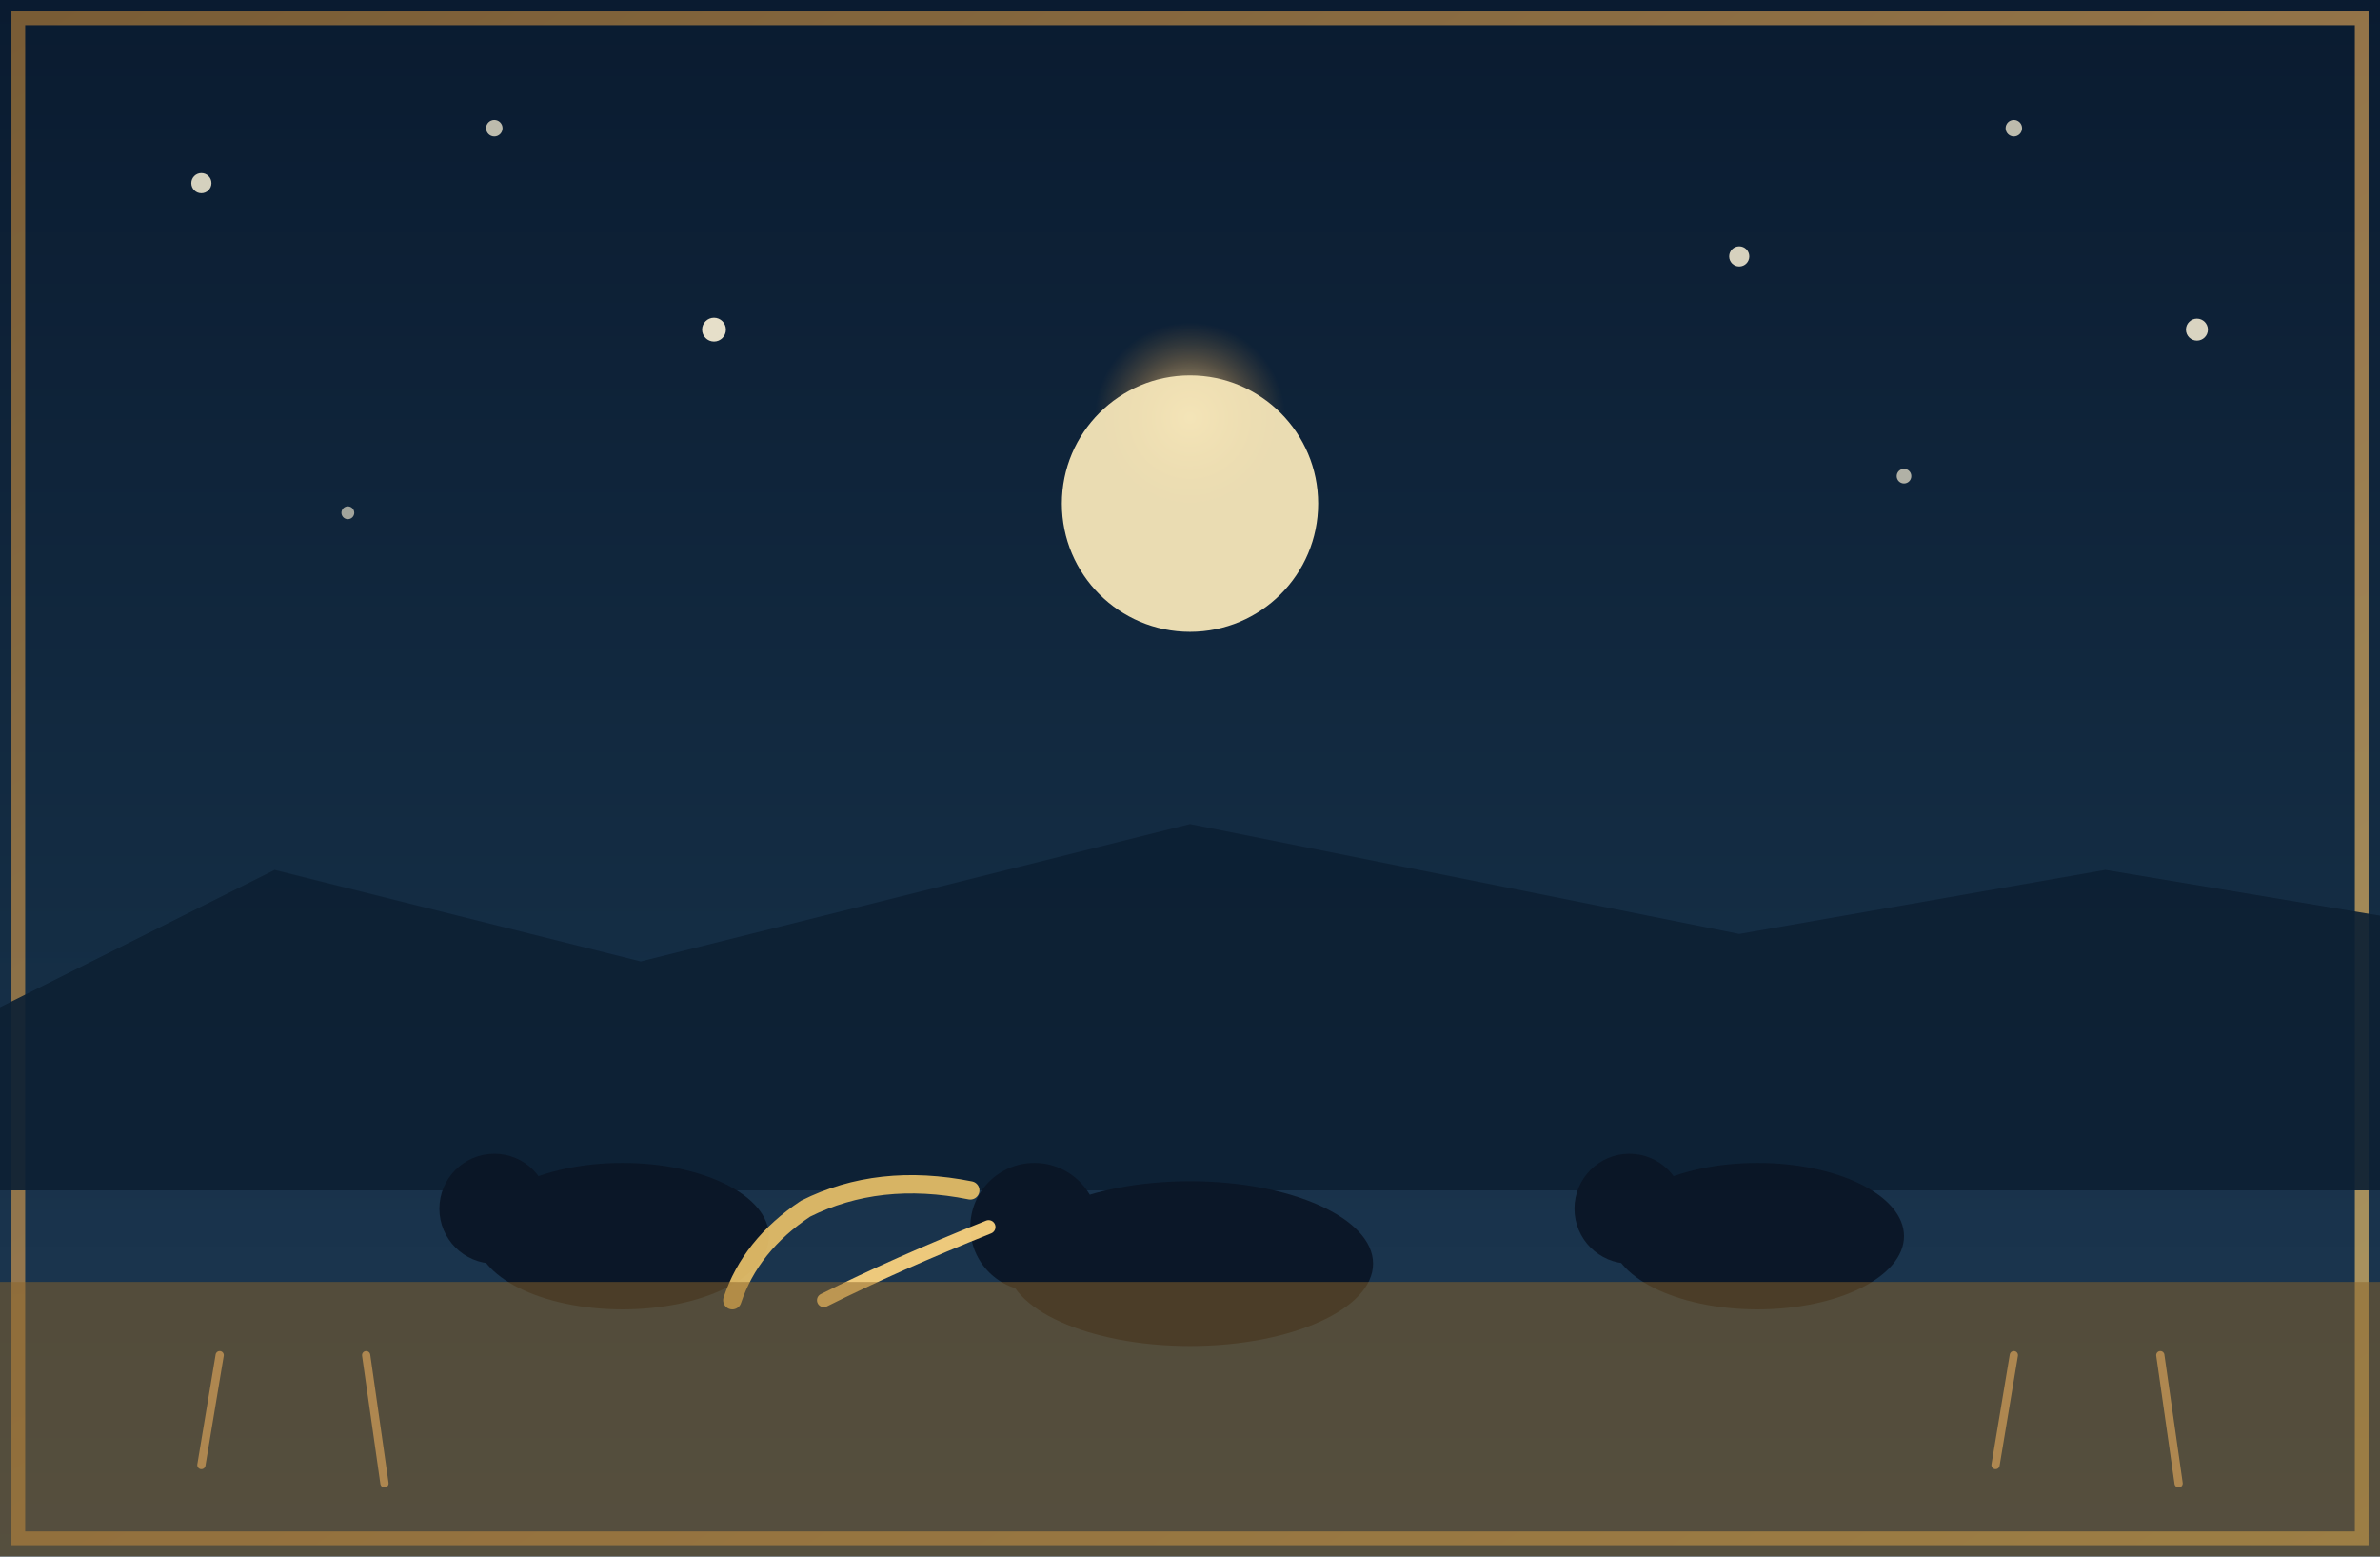
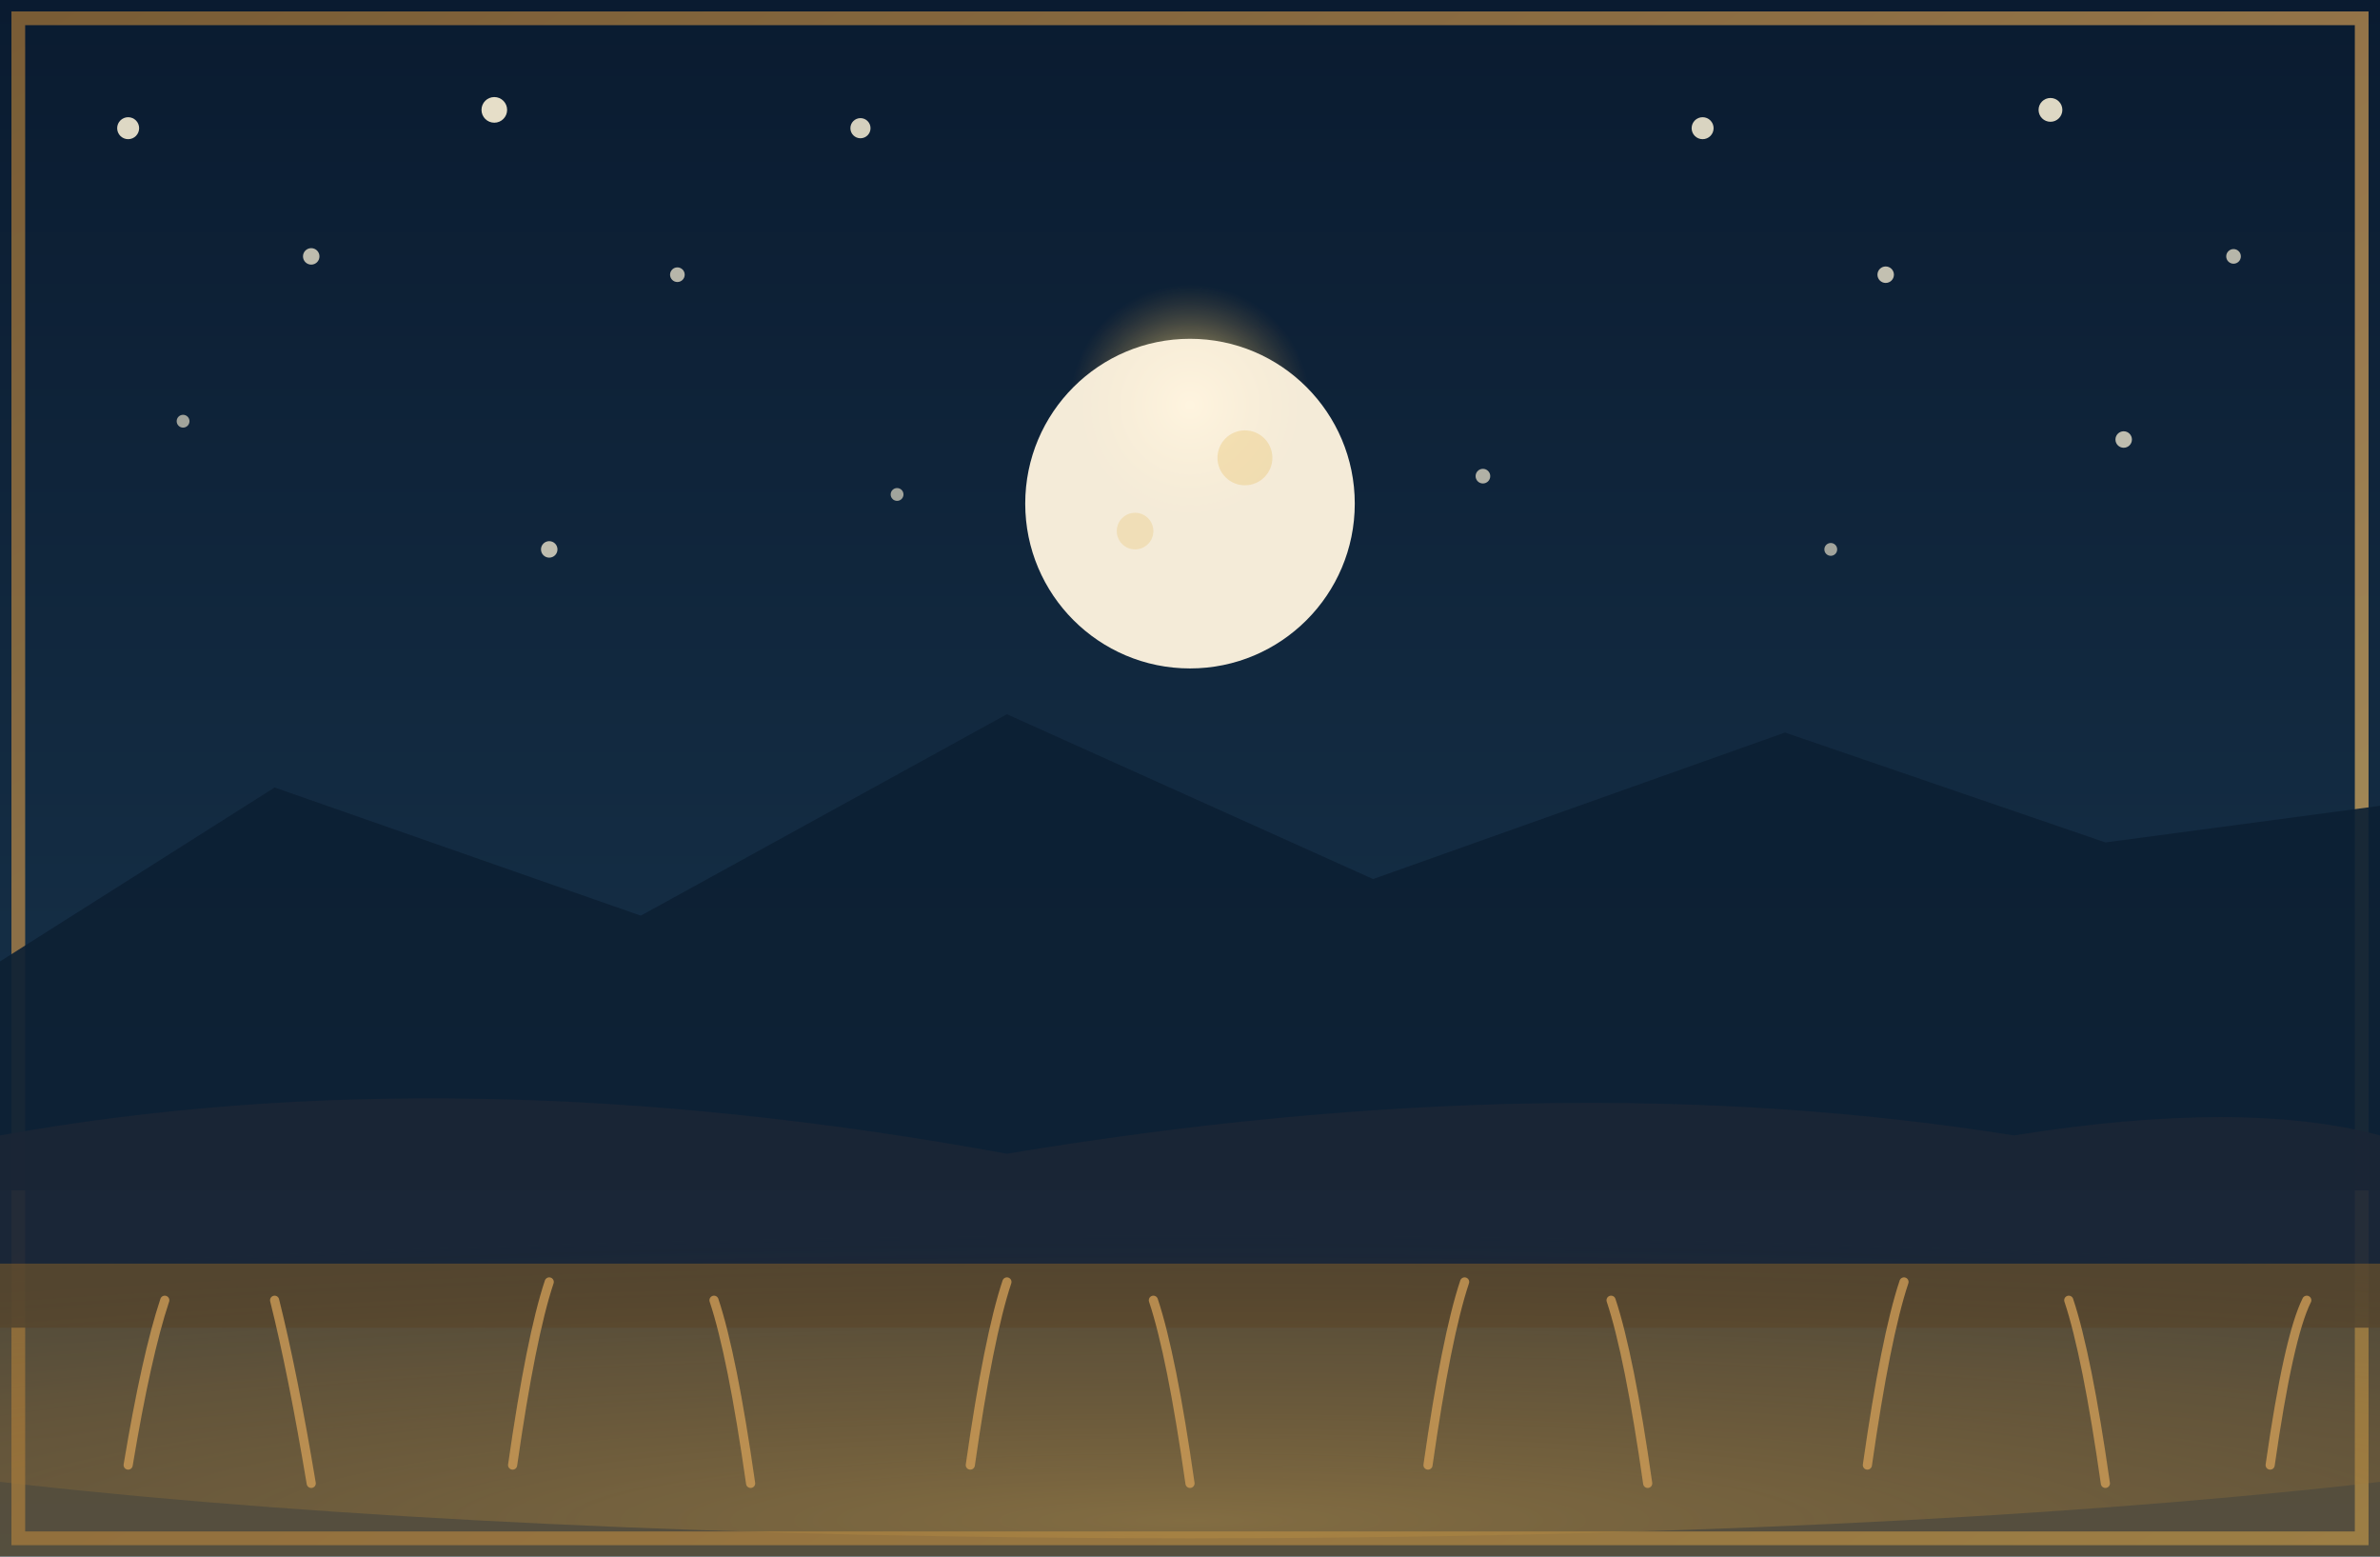
<svg xmlns="http://www.w3.org/2000/svg" width="260" height="170" viewBox="0 0 260 170" preserveAspectRatio="xMidYMid slice">
  <defs>
    <linearGradient id="prSky" x1="0" y1="0" x2="0" y2="1">
      <stop offset="0%" stop-color="#0a1b30" />
      <stop offset="60%" stop-color="#142d44" />
      <stop offset="100%" stop-color="#1f3a55" />
    </linearGradient>
    <linearGradient id="prFrame" x1="0" y1="0" x2="1" y2="1">
      <stop offset="0%" stop-color="#a87838" />
      <stop offset="60%" stop-color="#d4a058" />
      <stop offset="100%" stop-color="#e8c068" />
    </linearGradient>
-     <radialGradient id="prMoon" cx="50%" cy="32%" r="20%">
-       <stop offset="0%" stop-color="#f5e5b8" stop-opacity="0.95" />
-       <stop offset="60%" stop-color="#d4a058" stop-opacity="0.35" />
+     <radialGradient id="prMoon" cx="50%" cy="32%" r="22%">
+       <stop offset="0%" stop-color="#fff5e0" stop-opacity="0.95" />
+       <stop offset="60%" stop-color="#e8c068" stop-opacity="0.35" />
      <stop offset="100%" stop-color="#a87838" stop-opacity="0" />
+     </radialGradient>
+     <radialGradient id="prHorizonGlow" cx="50%" cy="95%" r="80%">
+       <stop offset="0%" stop-color="#e8c068" stop-opacity="0.45" />
+       <stop offset="60%" stop-color="#a87838" stop-opacity="0.18" />
+       <stop offset="100%" stop-color="#0c1f33" stop-opacity="0" />
    </radialGradient>
  </defs>
  <rect width="260" height="170" fill="url(#prSky)" />
  <rect x="2" y="2" width="256" height="166" fill="none" stroke="url(#prFrame)" stroke-width="1.5" opacity="0.70" />
-   <circle cx="130" cy="55" r="26" fill="url(#prMoon)" />
-   <circle cx="130" cy="55" r="14" fill="#f5e5b8" opacity="0.95" />
+   <circle cx="130" cy="55" r="30" fill="url(#prMoon)" />
+   <circle cx="130" cy="55" r="18" fill="#fff5e0" opacity="0.95" />
+   <circle cx="136" cy="50" r="3" fill="#e8c068" opacity="0.35" />
+   <circle cx="124" cy="58" r="2" fill="#e8c068" opacity="0.30" />
  <g fill="#f0e8d0">
-     <circle cx="22" cy="20" r="1.1" opacity="0.88" />
-     <circle cx="54" cy="14" r="0.9" opacity="0.78" />
-     <circle cx="78" cy="36" r="1.3" opacity="0.95" />
-     <circle cx="190" cy="28" r="1.1" opacity="0.88" />
-     <circle cx="220" cy="14" r="0.9" opacity="0.78" />
-     <circle cx="240" cy="36" r="1.2" opacity="0.90" />
-     <circle cx="38" cy="56" r="0.7" opacity="0.65" />
-     <circle cx="208" cy="52" r="0.8" opacity="0.72" />
+     <circle cx="14" cy="14" r="1.2" opacity="0.92" />
+     <circle cx="34" cy="28" r="0.9" opacity="0.78" />
+     <circle cx="54" cy="12" r="1.4" opacity="0.95" />
+     <circle cx="74" cy="30" r="0.8" opacity="0.75" />
+     <circle cx="94" cy="14" r="1.1" opacity="0.88" />
+     <circle cx="186" cy="14" r="1.2" opacity="0.90" />
+     <circle cx="206" cy="30" r="0.9" opacity="0.80" />
+     <circle cx="224" cy="12" r="1.3" opacity="0.92" />
+     <circle cx="244" cy="28" r="0.8" opacity="0.75" />
+     <circle cx="20" cy="46" r="0.7" opacity="0.65" />
+     <circle cx="60" cy="60" r="0.9" opacity="0.78" />
+     <circle cx="98" cy="54" r="0.7" opacity="0.65" />
+     <circle cx="162" cy="52" r="0.8" opacity="0.72" />
+     <circle cx="200" cy="60" r="0.7" opacity="0.65" />
+     <circle cx="232" cy="48" r="0.9" opacity="0.78" />
  </g>
-   <path d="M 0 110 L 30 95 L 70 105 L 130 90 L 190 102 L 230 95 L 260 100 L 260 130 L 0 130 Z" fill="#0c1f33" opacity="0.92" />
-   <g fill="#0a1525" opacity="0.92">
-     <ellipse cx="68" cy="135" rx="16" ry="8" />
-     <circle cx="54" cy="132" r="6" />
-     <ellipse cx="130" cy="138" rx="20" ry="9" />
-     <circle cx="113" cy="134" r="7" />
-     <ellipse cx="192" cy="135" rx="16" ry="8" />
-     <circle cx="178" cy="132" r="6" />
-   </g>
-   <g fill="none" stroke-linecap="round" opacity="0.92">
-     <path d="M 106 130 Q 96 128, 88 132 Q 82 136, 80 142" stroke="#e8c068" stroke-width="2" />
-     <path d="M 108 134 Q 98 138, 90 142" stroke="#ffd680" stroke-width="1.5" />
-   </g>
-   <rect x="0" y="140" width="260" height="30" fill="#8c6428" opacity="0.50" />
-   <g stroke="#d4a058" stroke-width="0.9" fill="none" opacity="0.70" stroke-linecap="round">
-     <line x1="22" y1="160" x2="24" y2="148" />
-     <line x1="42" y1="162" x2="40" y2="148" />
-     <line x1="218" y1="160" x2="220" y2="148" />
-     <line x1="238" y1="162" x2="236" y2="148" />
+   <path d="M 0 105 L 30 86 L 70 100 L 110 78 L 150 96 L 195 80 L 230 92 L 260 88 L 260 130 L 0 130 Z" fill="#0c1f33" opacity="0.92" />
+   <path d="M 0 124 Q 50 115, 110 126 Q 170 116, 220 124 Q 245 120, 260 124 L 260 145 L 0 145 Z" fill="#1a2535" opacity="0.92" />
+   <ellipse cx="130" cy="148" rx="180" ry="20" fill="url(#prHorizonGlow)" />
+   <rect x="0" y="138" width="260" height="32" fill="#8c6428" opacity="0.50" />
+   <g stroke="#d4a058" stroke-width="1" fill="none" opacity="0.75" stroke-linecap="round">
+     <path d="M 14 160 Q 16 148, 18 142" />
+     <path d="M 34 162 Q 32 150, 30 142" />
+     <path d="M 56 160 Q 58 146, 60 140" />
+     <path d="M 82 162 Q 80 148, 78 142" />
+     <path d="M 106 160 Q 108 146, 110 140" />
+     <path d="M 130 162 Q 128 148, 126 142" />
+     <path d="M 156 160 Q 158 146, 160 140" />
+     <path d="M 180 162 Q 178 148, 176 142" />
+     <path d="M 204 160 Q 206 146, 208 140" />
+     <path d="M 230 162 Q 228 148, 226 142" />
+     <path d="M 248 160 Q 250 146, 252 142" />
  </g>
</svg>
